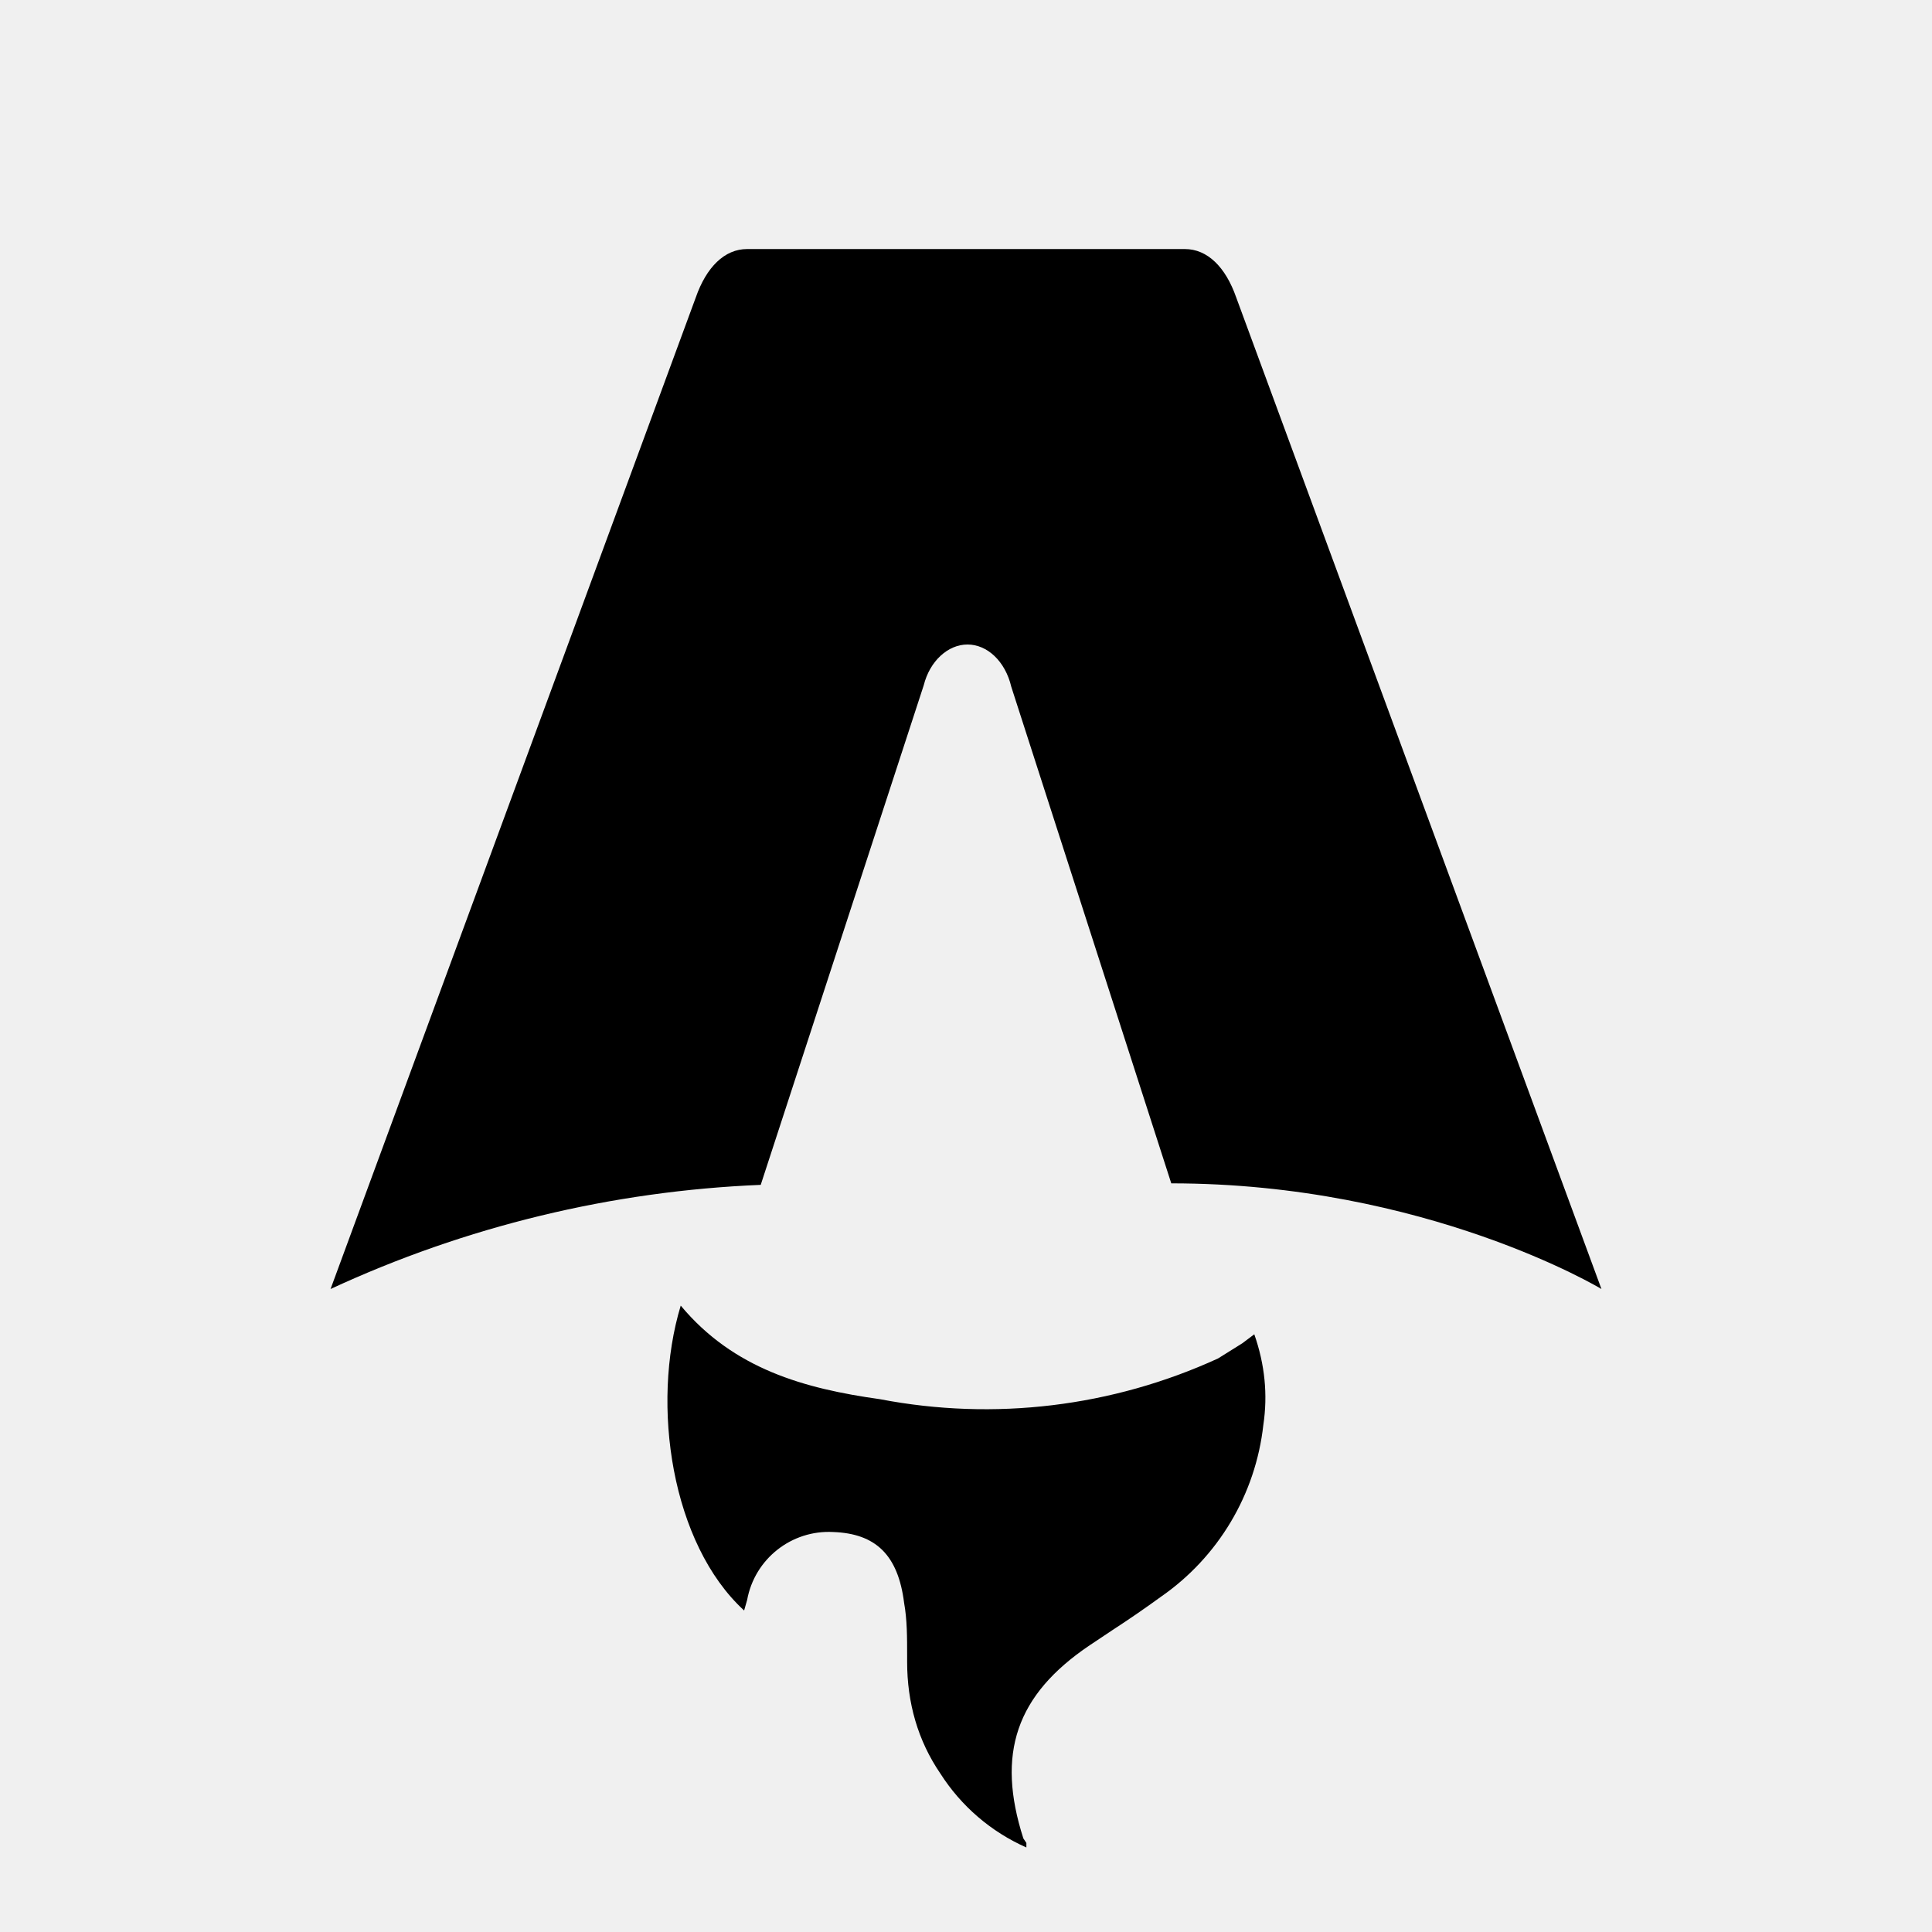
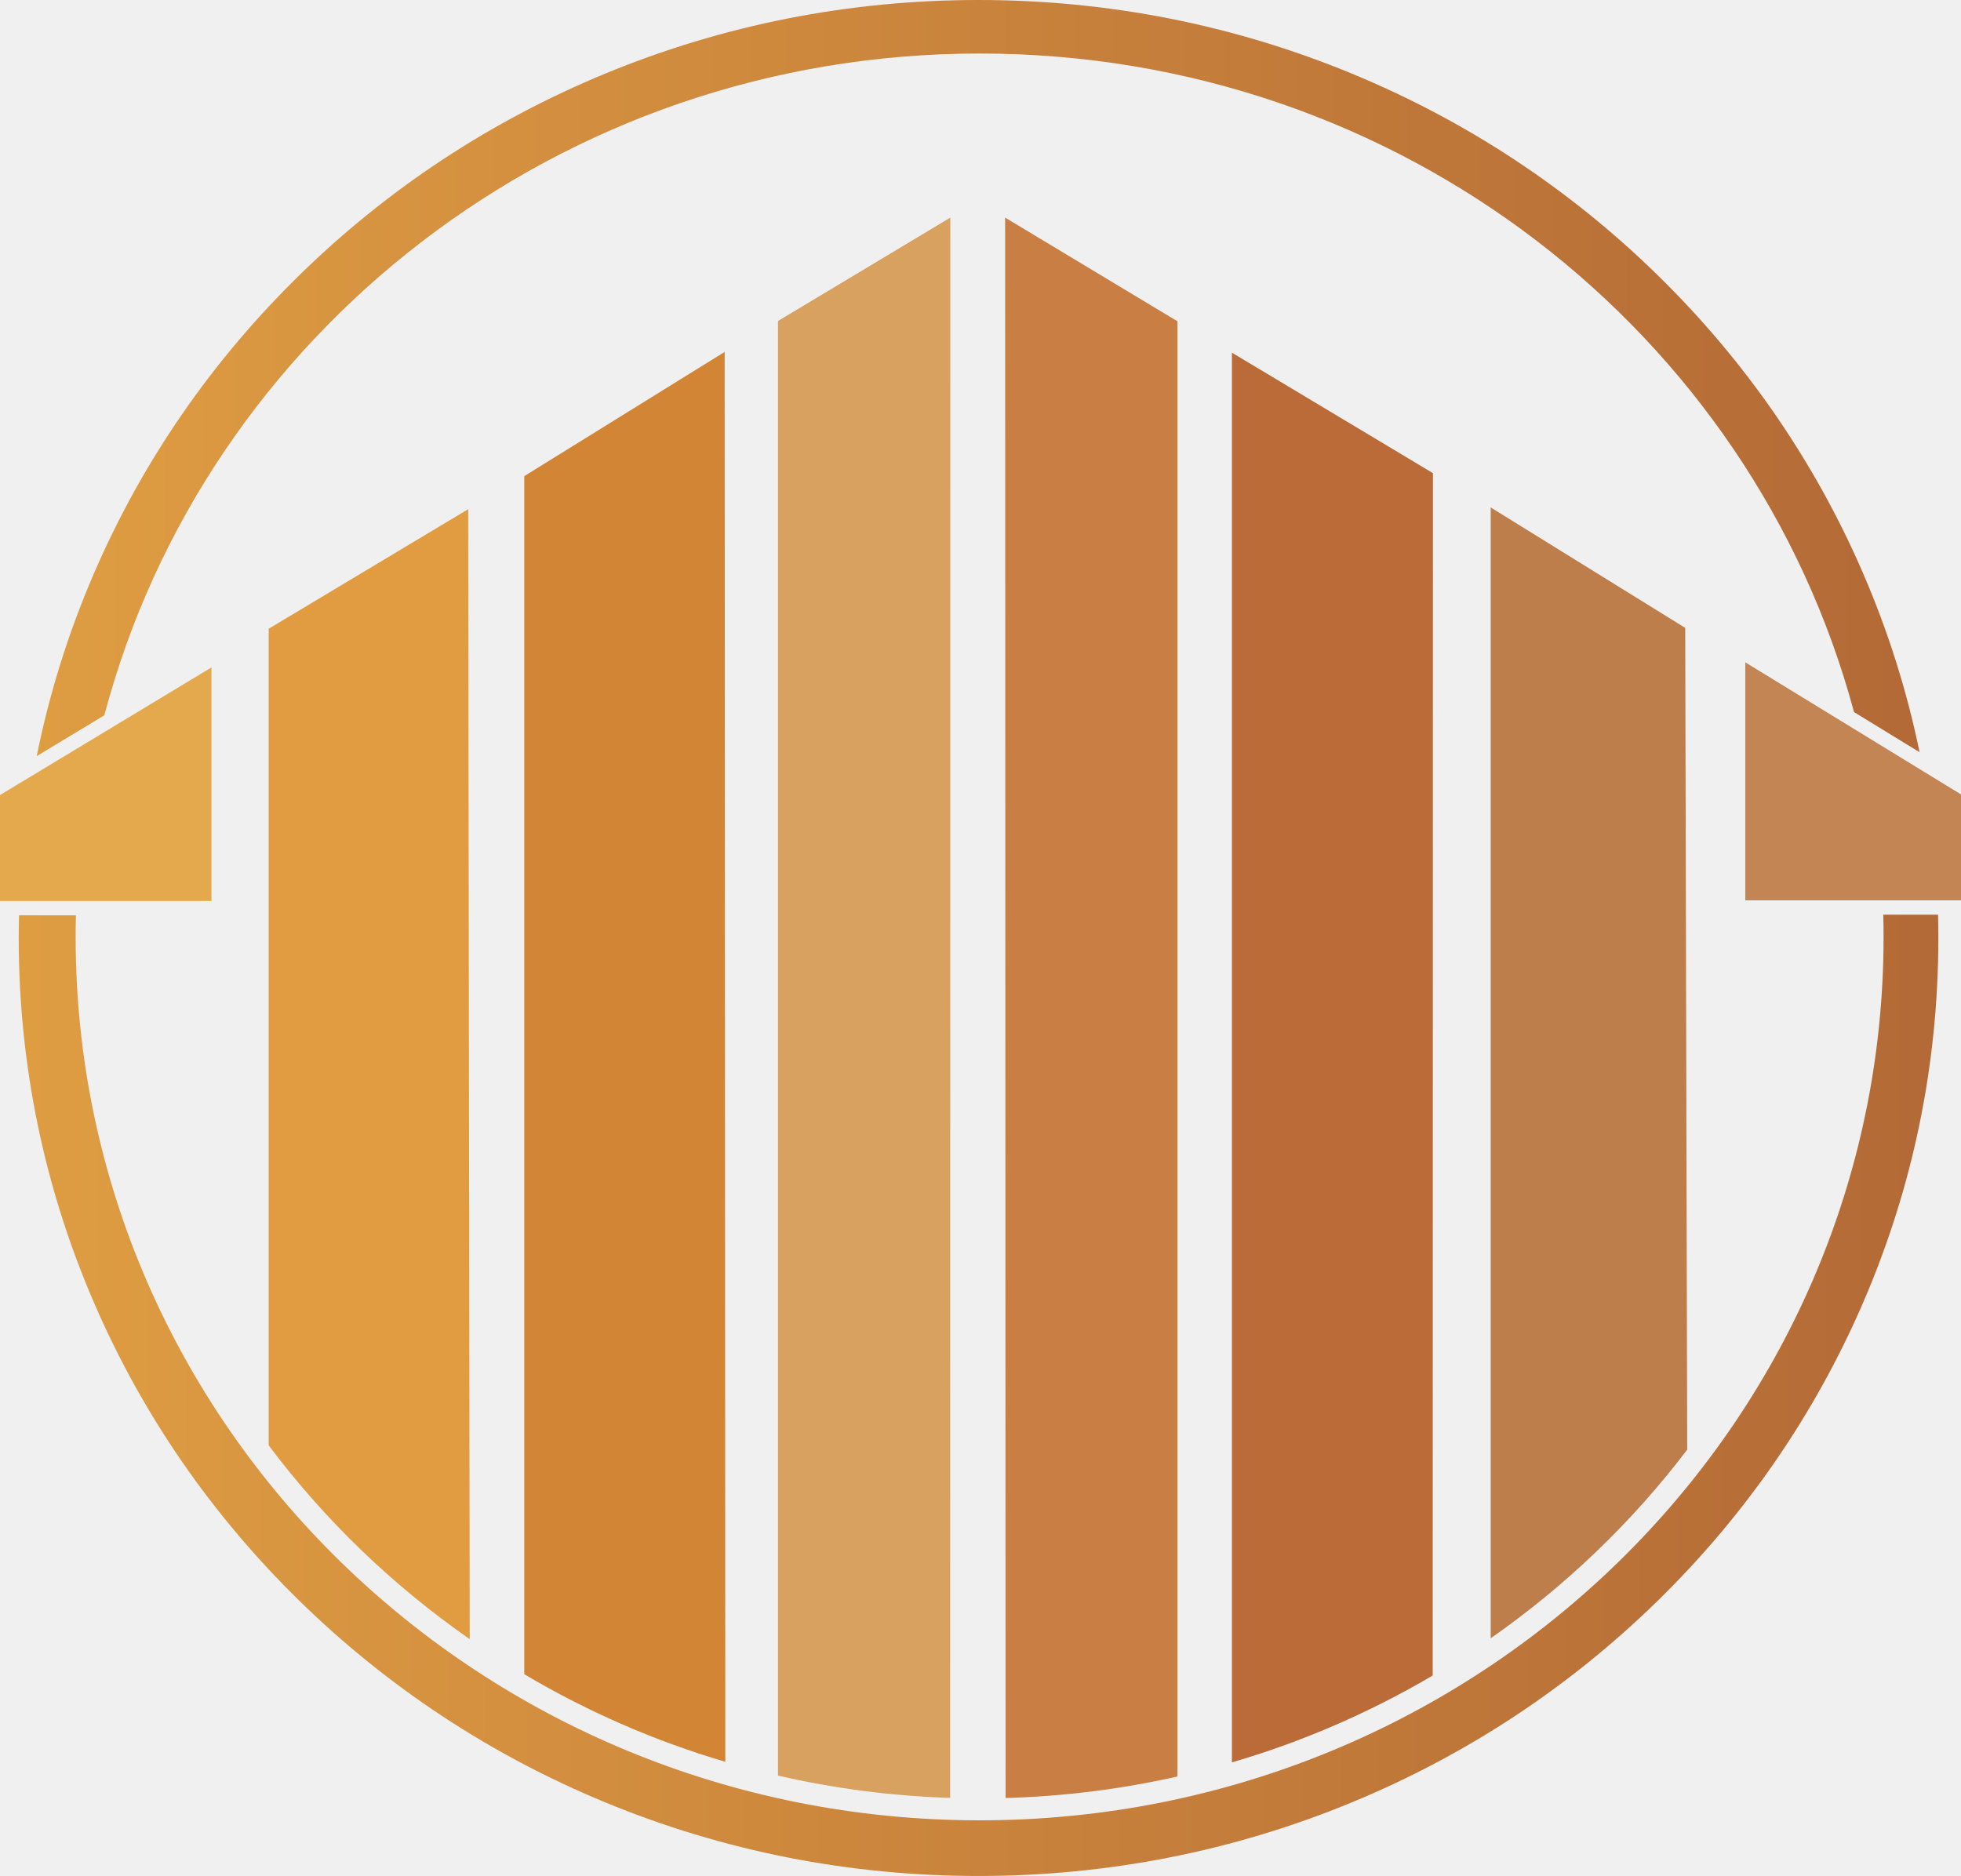
- <svg xmlns="http://www.w3.org/2000/svg" fill="none" viewBox="0 0 128 128">
-   <path d="M50.4 78.5a75.1 75.1 0 0 0-28.5 6.9l24.2-65.7c.7-2 1.9-3.2 3.4-3.2h29c1.5 0 2.7 1.2 3.4 3.2l24.2 65.7s-11.6-7-28.5-7L67 45.5c-.4-1.7-1.6-2.8-2.9-2.8-1.3 0-2.5 1.1-2.9 2.7L50.4 78.5Zm-1.1 28.2Zm-4.2-20.2c-2 6.6-.6 15.8 4.2 20.2a17.5 17.5 0 0 1 .2-.7 5.5 5.5 0 0 1 5.7-4.5c2.8.1 4.3 1.5 4.7 4.7.2 1.1.2 2.3.2 3.5v.4c0 2.7.7 5.2 2.2 7.4a13 13 0 0 0 5.7 4.9v-.3l-.2-.3c-1.8-5.6-.5-9.5 4.4-12.8l1.5-1a73 73 0 0 0 3.2-2.2 16 16 0 0 0 6.8-11.4c.3-2 .1-4-.6-6l-.8.6-1.6 1a37 37 0 0 1-22.4 2.7c-5-.7-9.7-2-13.2-6.2Z" />
-   <style>
-         path { fill: #000; }
-         @media (prefers-color-scheme: dark) {
-             path { fill: #FFF; }
-         }
+ <svg xmlns="http://www.w3.org/2000/svg" xmlns:xlink="http://www.w3.org/1999/xlink" id="Layer_2" data-name="Layer 2" viewBox="0 0 682.85 653.33" width="682.85" height="653.33">
+   <defs>
+     <style>
+       .cls-1 {
+         fill: #d8a15f;
+       }
+ 
+       .cls-1, .cls-2, .cls-3, .cls-4, .cls-5, .cls-6, .cls-7, .cls-8, .cls-9, .cls-10, .cls-11 {
+         stroke-width: 0px;
+       }
+ 
+       .cls-2 {
+         fill: url(#linear-gradient);
+       }
+ 
+       .cls-3 {
+         fill: #d28534;
+       }
+ 
+       .cls-4 {
+         fill: none;
+       }
+ 
+       .cls-5 {
+         fill: #c48554;
+       }
+ 
+       .cls-6 {
+         fill: url(#linear-gradient-2);
+       }
+ 
+       .cls-7 {
+         fill: #ba6b38;
+       }
+ 
+       .cls-8 {
+         fill: #c97e43;
+       }
+ 
+       .cls-9 {
+         fill: #e5a94d;
+       }
+ 
+       .cls-10 {
+         fill: #e19c41;
+       }
+ 
+       .cls-11 {
+         fill: #bd7e4b;
+       }
    </style>
+     <linearGradient id="linear-gradient" x1="12.8" y1="131.66" x2="668.42" y2="131.66" gradientUnits="userSpaceOnUse">
+       <stop offset="0" stop-color="#df9d42" />
+       <stop offset=".99" stop-color="#b46a36" />
+     </linearGradient>
+     <linearGradient id="linear-gradient-2" x1="6.52" y1="485.94" x2="674.96" y2="485.94" xlink:href="#linear-gradient" />
+   </defs>
+   <g id="Layer_2-2" data-name="Layer 2">
+     <g>
+       <path class="cls-10" d="m163.56,570.85c-26.85-18.68-50.51-41.49-69.99-67.46V218.96l69.46-41.63.53,393.52Z" />
+       <path class="cls-3" d="m252.56,613.58c-24.8-7.31-48.28-17.63-70-30.51V165.82l69.78-43.26.22,491.02Z" />
+       <path class="cls-1" d="m330.91,75.78l-.05,550.37c-20.56-.66-40.61-3.31-59.95-7.76V111.78l60-36Z" />
+       <path class="cls-8" d="m410,111.89v506.8c-19.32,4.36-39.33,6.92-59.84,7.5l-.16-550.41,60,36.11Z" />
+       <path class="cls-7" d="m498.97,164.78l-.08,418.74c-21.71,12.79-45.16,23.02-69.92,30.26V122.82l70,41.96Z" />
+       <path class="cls-11" d="m587.51,504.88c-19.16,25.22-42.27,47.41-68.43,65.68V176.72l67.74,41.95.69,286.21Z" />
+     </g>
+     <path class="cls-4" d="m631.82,206.56c-15.9-36.75-38.67-69.75-67.67-98.09-29-28.35-62.78-50.61-100.41-66.17-38.96-16.1-80.34-24.27-122.99-24.27s-84.04,8.17-123,24.27c-37.62,15.56-71.4,37.82-100.41,66.17-29,28.34-51.76,61.34-67.67,98.09-16.46,38.05-24.81,78.46-24.81,120.11s8.35,82.05,24.81,120.1c15.9,36.75,38.67,69.76,67.67,98.1,29.01,28.35,62.79,50.61,100.41,66.16,38.96,16.11,80.34,24.28,123,24.28s84.03-8.17,122.99-24.28c37.62-15.55,71.4-37.81,100.41-66.16,29-28.34,51.77-61.35,67.67-98.1,16.47-38.05,24.81-78.46,24.81-120.1s-8.34-82.06-24.81-120.11Zm-44.28,311.2l-68.46,62.35v-9.55c-6.54,4.58-13.28,8.9-20.19,12.96v6.26l-69.92,28.44v-4.44c-6.24,1.84-12.57,3.47-18.97,4.91v4.2l-59.84,6.89v-3.59c-3.01.09-6.02.13-9.05.13-3.43,0-6.85-.06-10.25-.17v3.63l-59.95-7.22v-4.17c-6.19-1.41-12.31-3.02-18.35-4.81v5.53l-70-30.22v-5.82c-6.5-3.84-12.83-7.92-19-12.22v9.39s-69.99-64.68-69.99-64.68v-12.17c-37.26-49.66-59.29-110.9-59.29-177.07C34.28,160.89,171.92,26.32,341.11,26.32s306.82,134.57,306.82,300c0,66.84-22.47,128.64-60.42,178.56l.03,12.88Z" />
+     <polygon class="cls-5" points="607.74 230.67 607.74 313.56 682.85 313.56 682.85 276.67 607.74 230.67" />
+     <g>
+       <path class="cls-2" d="m36.33,249.12C71.36,116.56,194.54,18.64,341.12,18.64s269.03,97.36,304.47,229.35l22.83,13.98c-4.39-21.35-10.97-42.22-19.73-62.46-16.83-38.9-40.93-73.83-71.62-103.83-30.69-29.99-66.43-53.55-106.23-70C429.62,8.64,385.85,0,340.74,0s-88.88,8.64-130.1,25.68c-39.8,16.45-75.54,40-106.23,70-30.69,29.99-54.78,64.93-71.62,103.83-8.94,20.67-15.61,42-20,63.82l23.53-14.2Z" />
+       <path class="cls-6" d="m655.79,318.56c.07,2.57.1,5.16.1,7.74,0,169.92-140.93,307.66-314.78,307.66S26.34,496.22,26.34,326.3c0-2.52.04-5.02.1-7.52H6.62c-.06,2.62-.1,5.25-.1,7.89,0,44.09,8.84,86.87,26.27,127.16,16.83,38.9,40.93,73.84,71.62,103.83,30.69,29.99,66.43,53.55,106.23,70,41.22,17.04,84.99,25.68,130.1,25.68s88.88-8.64,130.1-25.68c39.8-16.45,75.54-40.01,106.23-70,30.69-29.99,54.78-64.93,71.62-103.83,17.43-40.29,26.27-83.07,26.27-127.16,0-2.71-.04-5.41-.1-8.11h-19.07Z" />
+     </g>
+     <polygon class="cls-9" points="0 313.78 73.63 313.78 73.63 232.44 0 276.89 0 313.78" />
+   </g>
</svg>
